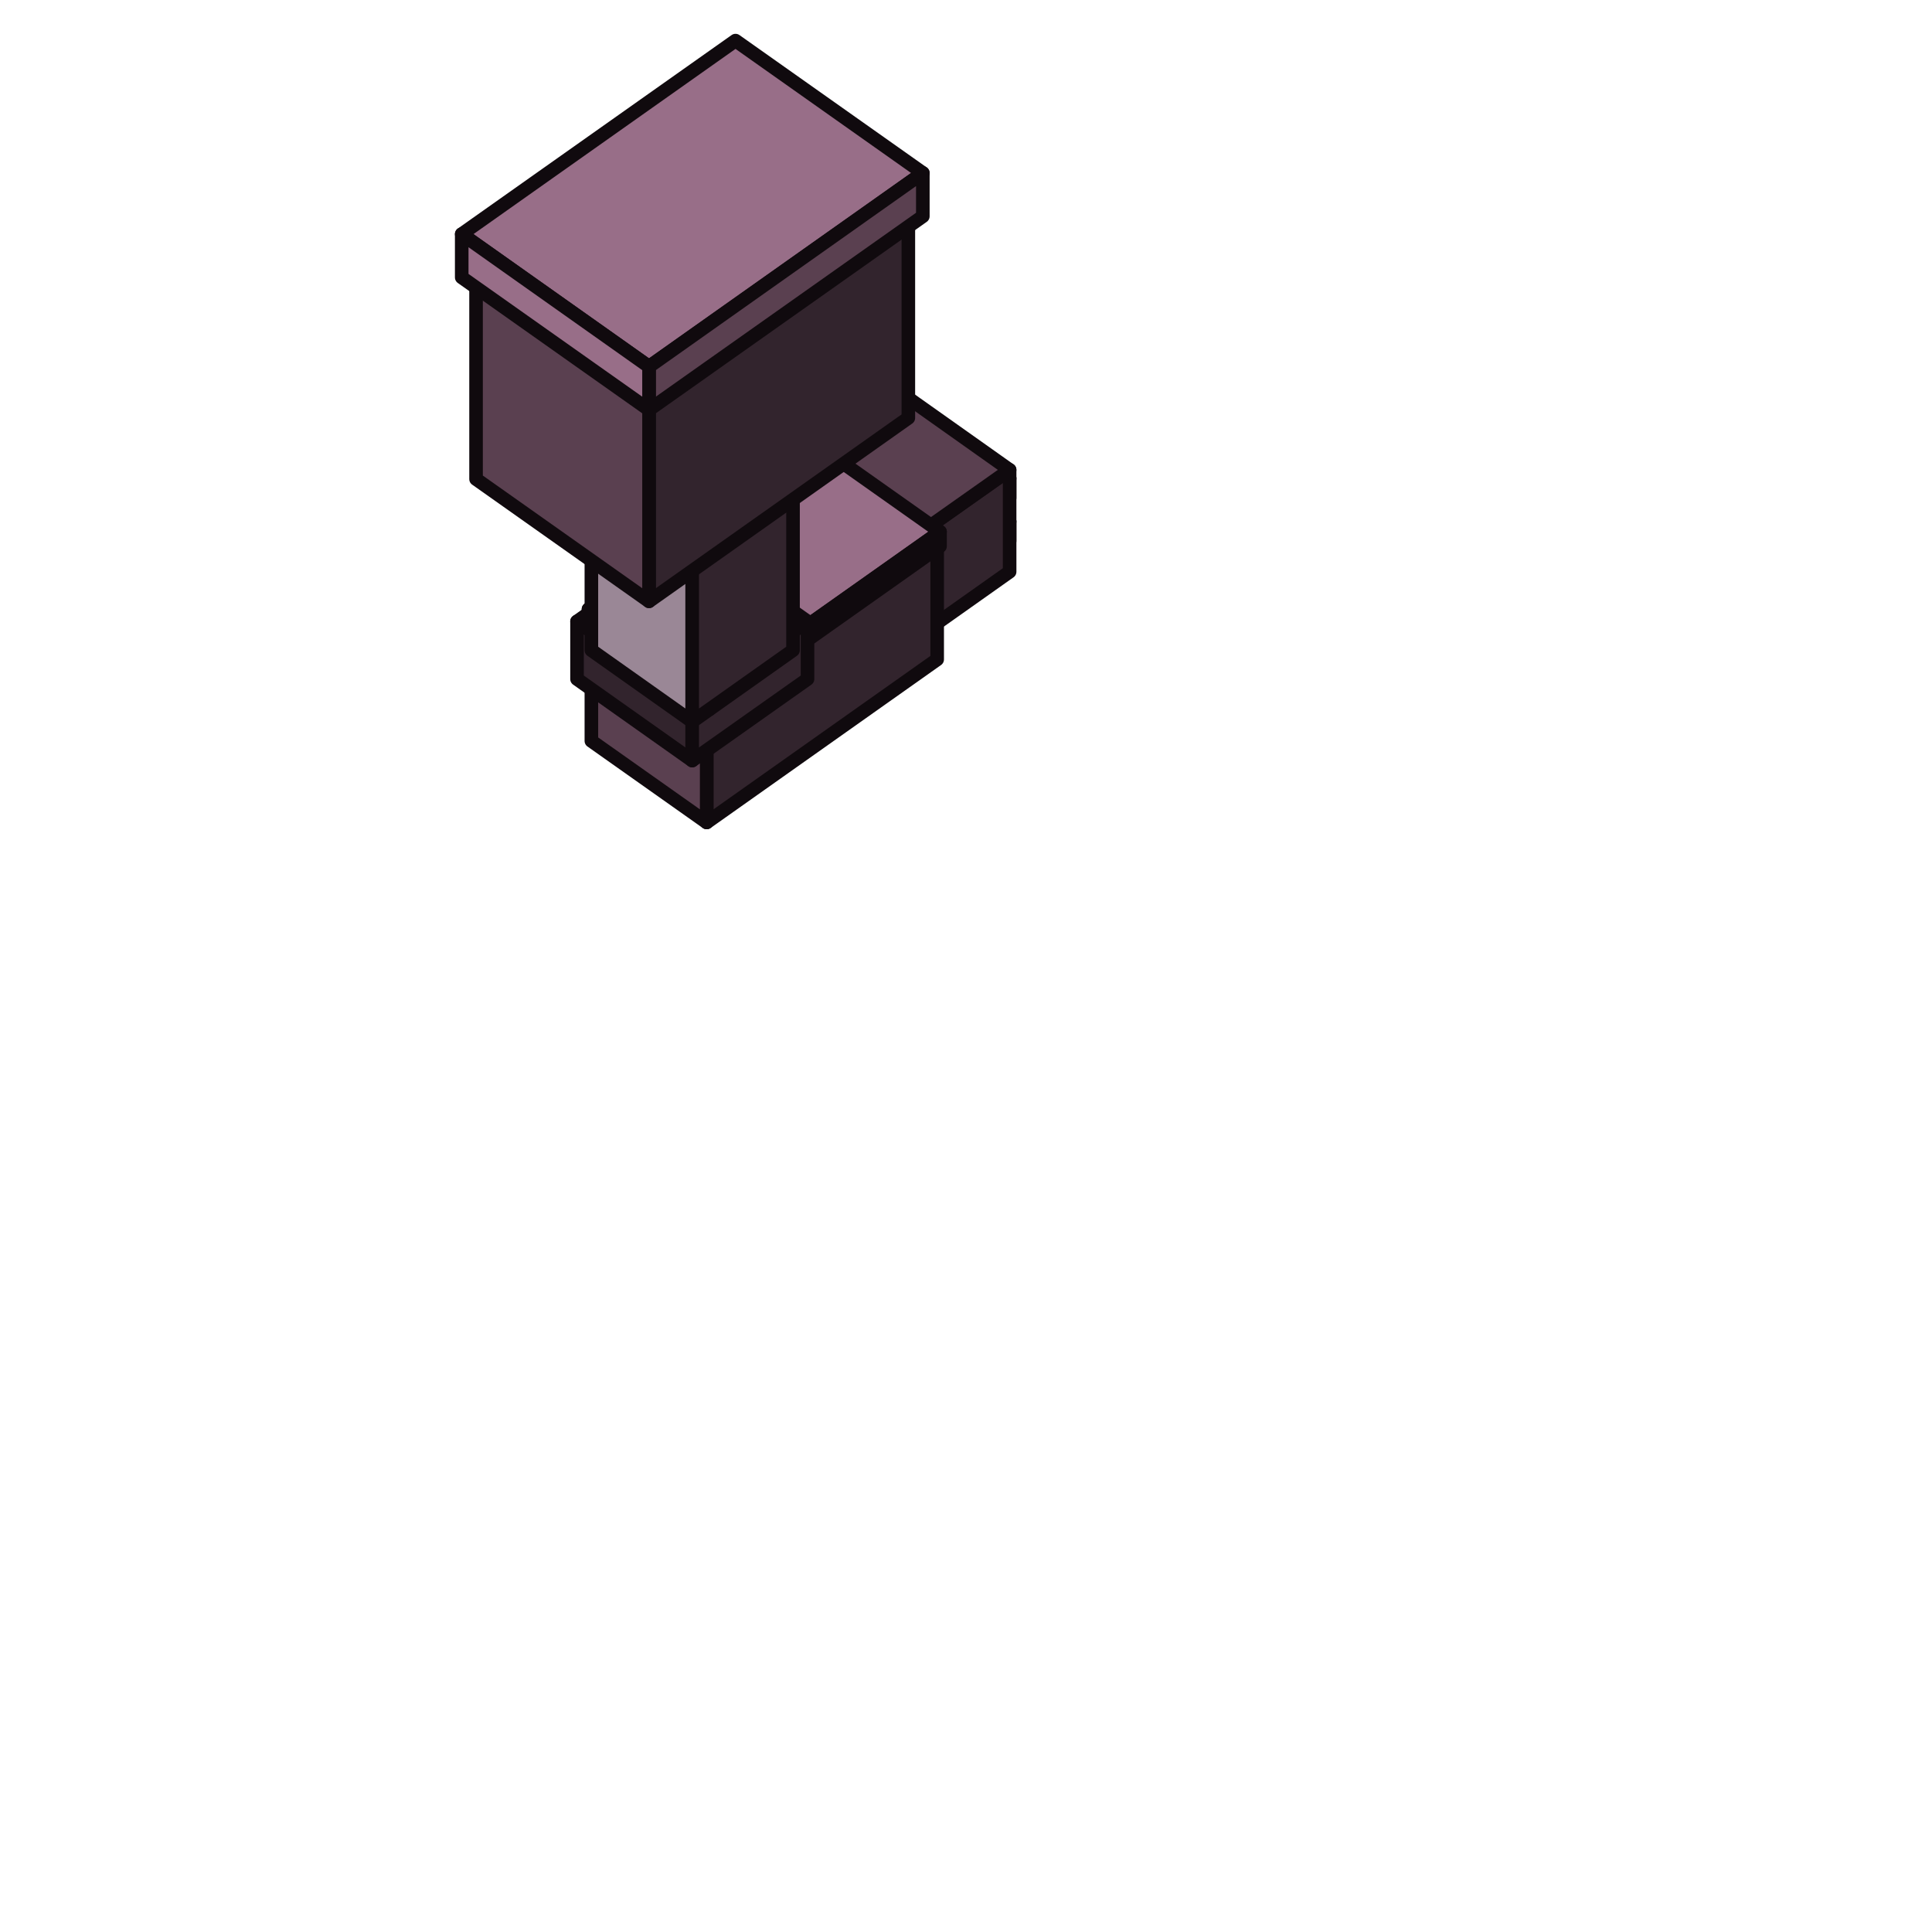
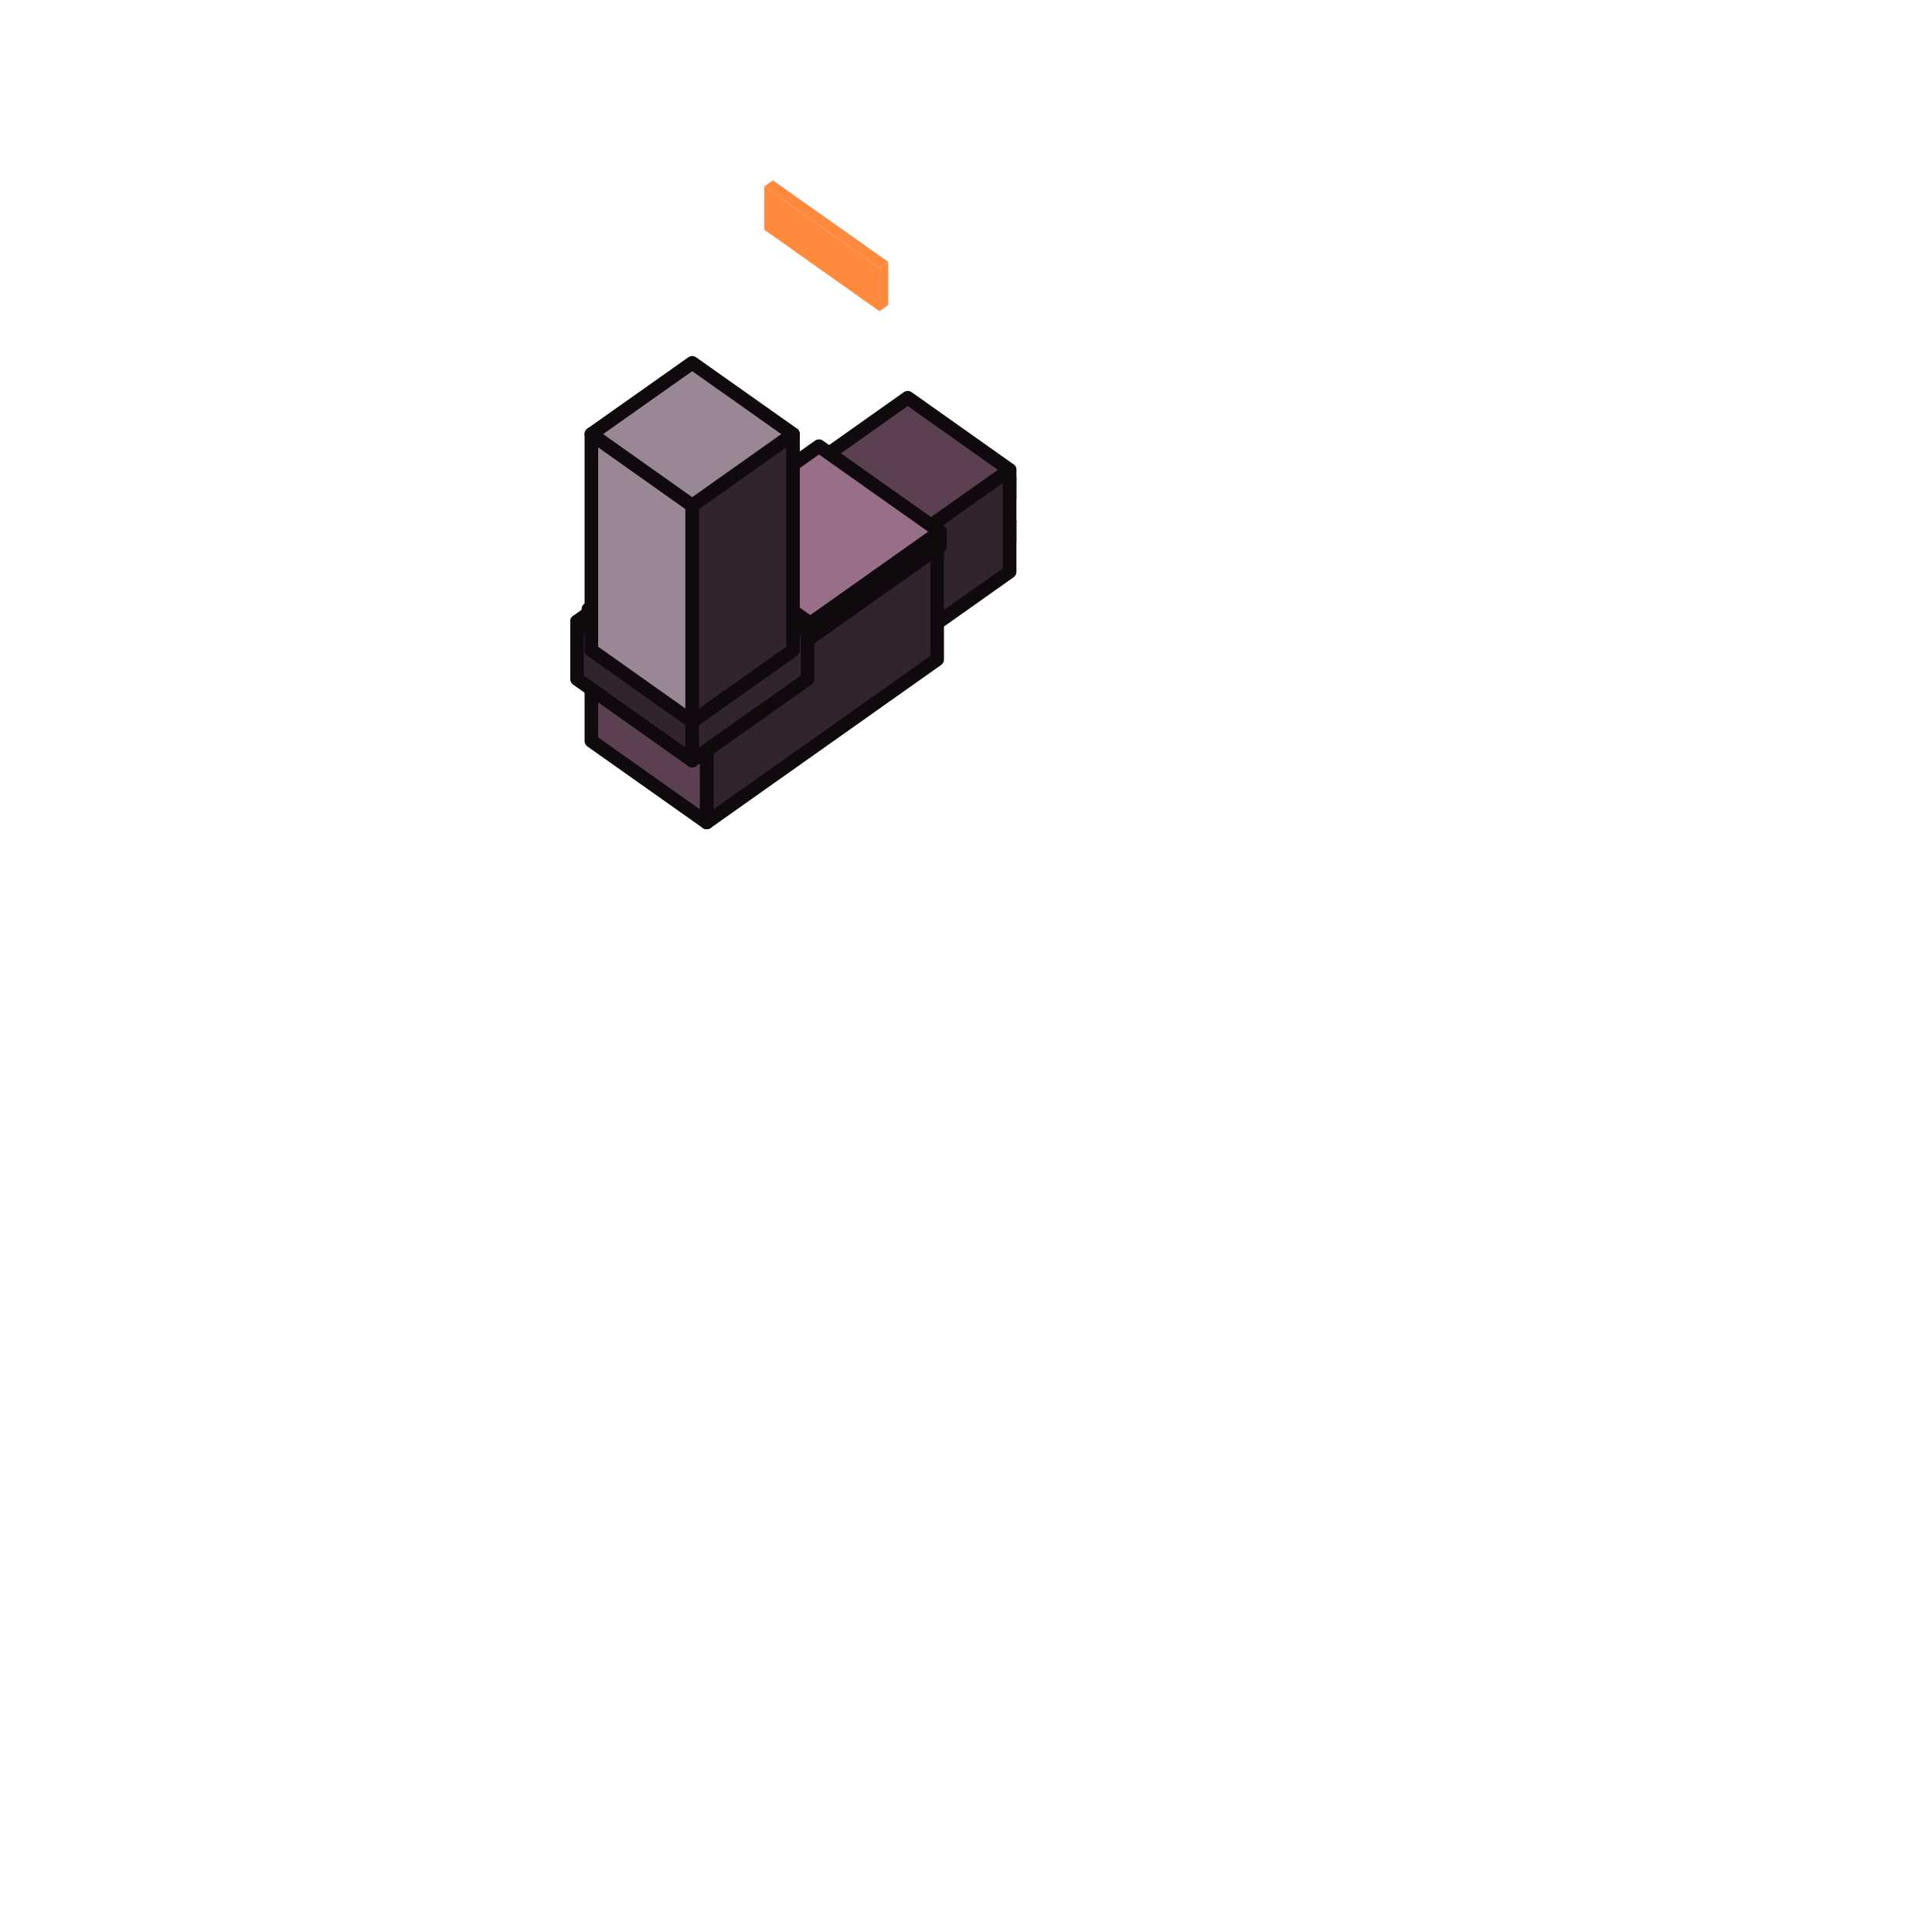
<svg xmlns="http://www.w3.org/2000/svg" viewBox="0 0 128 128" width="128" height="128" data-part-id="jugg_body" data-type="body" data-direction="north">
  <g stroke="#100a0e" stroke-width="0.9" stroke-linejoin="round">
    <path d="M60.66 32.17 L66.37 36.21 L66.37 34.91 L60.66 30.87 Z" fill="#986e88" />
    <path d="M66.37 34.91 L66.89 34.55 L61.18 30.51 L60.66 30.87 Z" fill="#986e88" />
    <path d="M66.37 36.21 L66.89 35.84 L66.89 34.55 L66.37 34.91 Z" fill="#5a4050" />
    <path d="M60.66 29.32 L66.37 33.35 L66.37 32.06 L60.66 28.02 Z" fill="#986e88" />
    <path d="M66.37 32.06 L66.89 31.69 L61.18 27.65 L60.66 28.02 Z" fill="#986e88" />
    <path d="M66.37 33.35 L66.89 32.99 L66.89 31.69 L66.37 32.06 Z" fill="#5a4050" />
    <path d="M54.43 37.14 L61.18 41.92 L61.18 35.16 L54.43 30.39 Z" fill="#32242d" />
    <path d="M61.18 41.92 L66.89 37.88 L66.89 31.13 L61.18 35.16 Z" fill="#32242d" />
    <path d="M61.18 35.16 L66.89 31.13 L60.14 26.35 L54.43 30.39 Z" fill="#5a4050" />
    <path d="M44.72 42.52 L51.4 37.79 L51.4 34.93 L44.72 39.65 Z" fill="#ff8a3d" stroke="none" />
    <path d="M44.72 39.65 L51.4 34.93 L50.92 34.59 L44.24 39.32 Z" fill="#ff8a3d" stroke="none" />
    <path d="M44.24 42.18 L44.72 42.52 L44.72 39.65 L44.24 39.32 Z" fill="#ff8a3d" stroke="none" />
    <path d="M46.82 54.49 L62.09 43.69 L62.09 36.05 L46.82 46.85 Z" fill="#32242d" />
    <path d="M46.82 46.85 L62.09 36.05 L54.45 30.65 L39.18 41.45 Z" fill="#986e88" />
    <path d="M47.01 46.03 L62.28 35.23 L54.26 29.56 L38.99 40.36 Z" fill="#986e88" />
    <path d="M39.18 49.09 L46.82 54.49 L46.82 46.85 L39.18 41.45 Z" fill="#5a4050" />
    <path d="M47.01 46.99 L62.28 36.19 L62.28 35.23 L47.01 46.03 Z" fill="#5a4050" />
    <path d="M45.86 46.57 L53.5 41.17 L45.86 35.77 L38.23 41.17 Z" fill="#5a4050" />
    <path d="M38.23 44.99 L45.86 50.39 L45.86 46.57 L38.23 41.17 Z" fill="#32242d" />
    <path d="M45.86 50.39 L53.5 44.99 L53.5 41.17 L45.86 46.57 Z" fill="#32242d" />
    <path d="M38.99 41.32 L47.01 46.99 L47.01 46.03 L38.99 40.36 Z" fill="#986e88" />
    <path d="M39.18 43.08 L45.86 47.81 L45.86 33.49 L39.18 28.76 Z" fill="#9a8796" />
    <path d="M45.86 47.81 L52.54 43.08 L52.54 28.76 L45.86 33.49 Z" fill="#32242d" />
    <path d="M50.64 15.22 L58.27 20.62 L58.27 17.75 L50.64 12.35 Z" fill="#ff8a3d" stroke="none" />
    <path d="M58.27 17.75 L58.85 17.35 L51.21 11.95 L50.64 12.35 Z" fill="#ff8a3d" stroke="none" />
    <path d="M45.86 33.49 L52.54 28.76 L45.86 24.04 L39.18 28.76 Z" fill="#9a8796" />
    <path d="M58.27 20.62 L58.85 20.21 L58.85 17.35 L58.27 17.75 Z" fill="#ff8a3d" stroke="none" />
-     <path d="M43.0 39.84 L60.18 27.69 L60.18 14.33 L43.0 26.48 Z" fill="#32242d" />
-     <path d="M43.0 26.48 L60.18 14.33 L48.73 6.23 L31.54 18.38 Z" fill="#986e88" />
-     <path d="M31.54 31.74 L43.0 39.84 L43.0 26.48 L31.54 18.38 Z" fill="#5a4050" />
-     <path d="M43.0 24.29 L61.14 11.46 L48.73 2.69 L30.59 15.51 Z" fill="#986e88" />
-     <path d="M43.0 27.15 L61.14 14.33 L61.14 11.46 L43.0 24.29 Z" fill="#5a4050" />
-     <path d="M30.59 18.38 L43.0 27.15 L43.0 24.29 L30.59 15.51 Z" fill="#986e88" />
  </g>
</svg>
